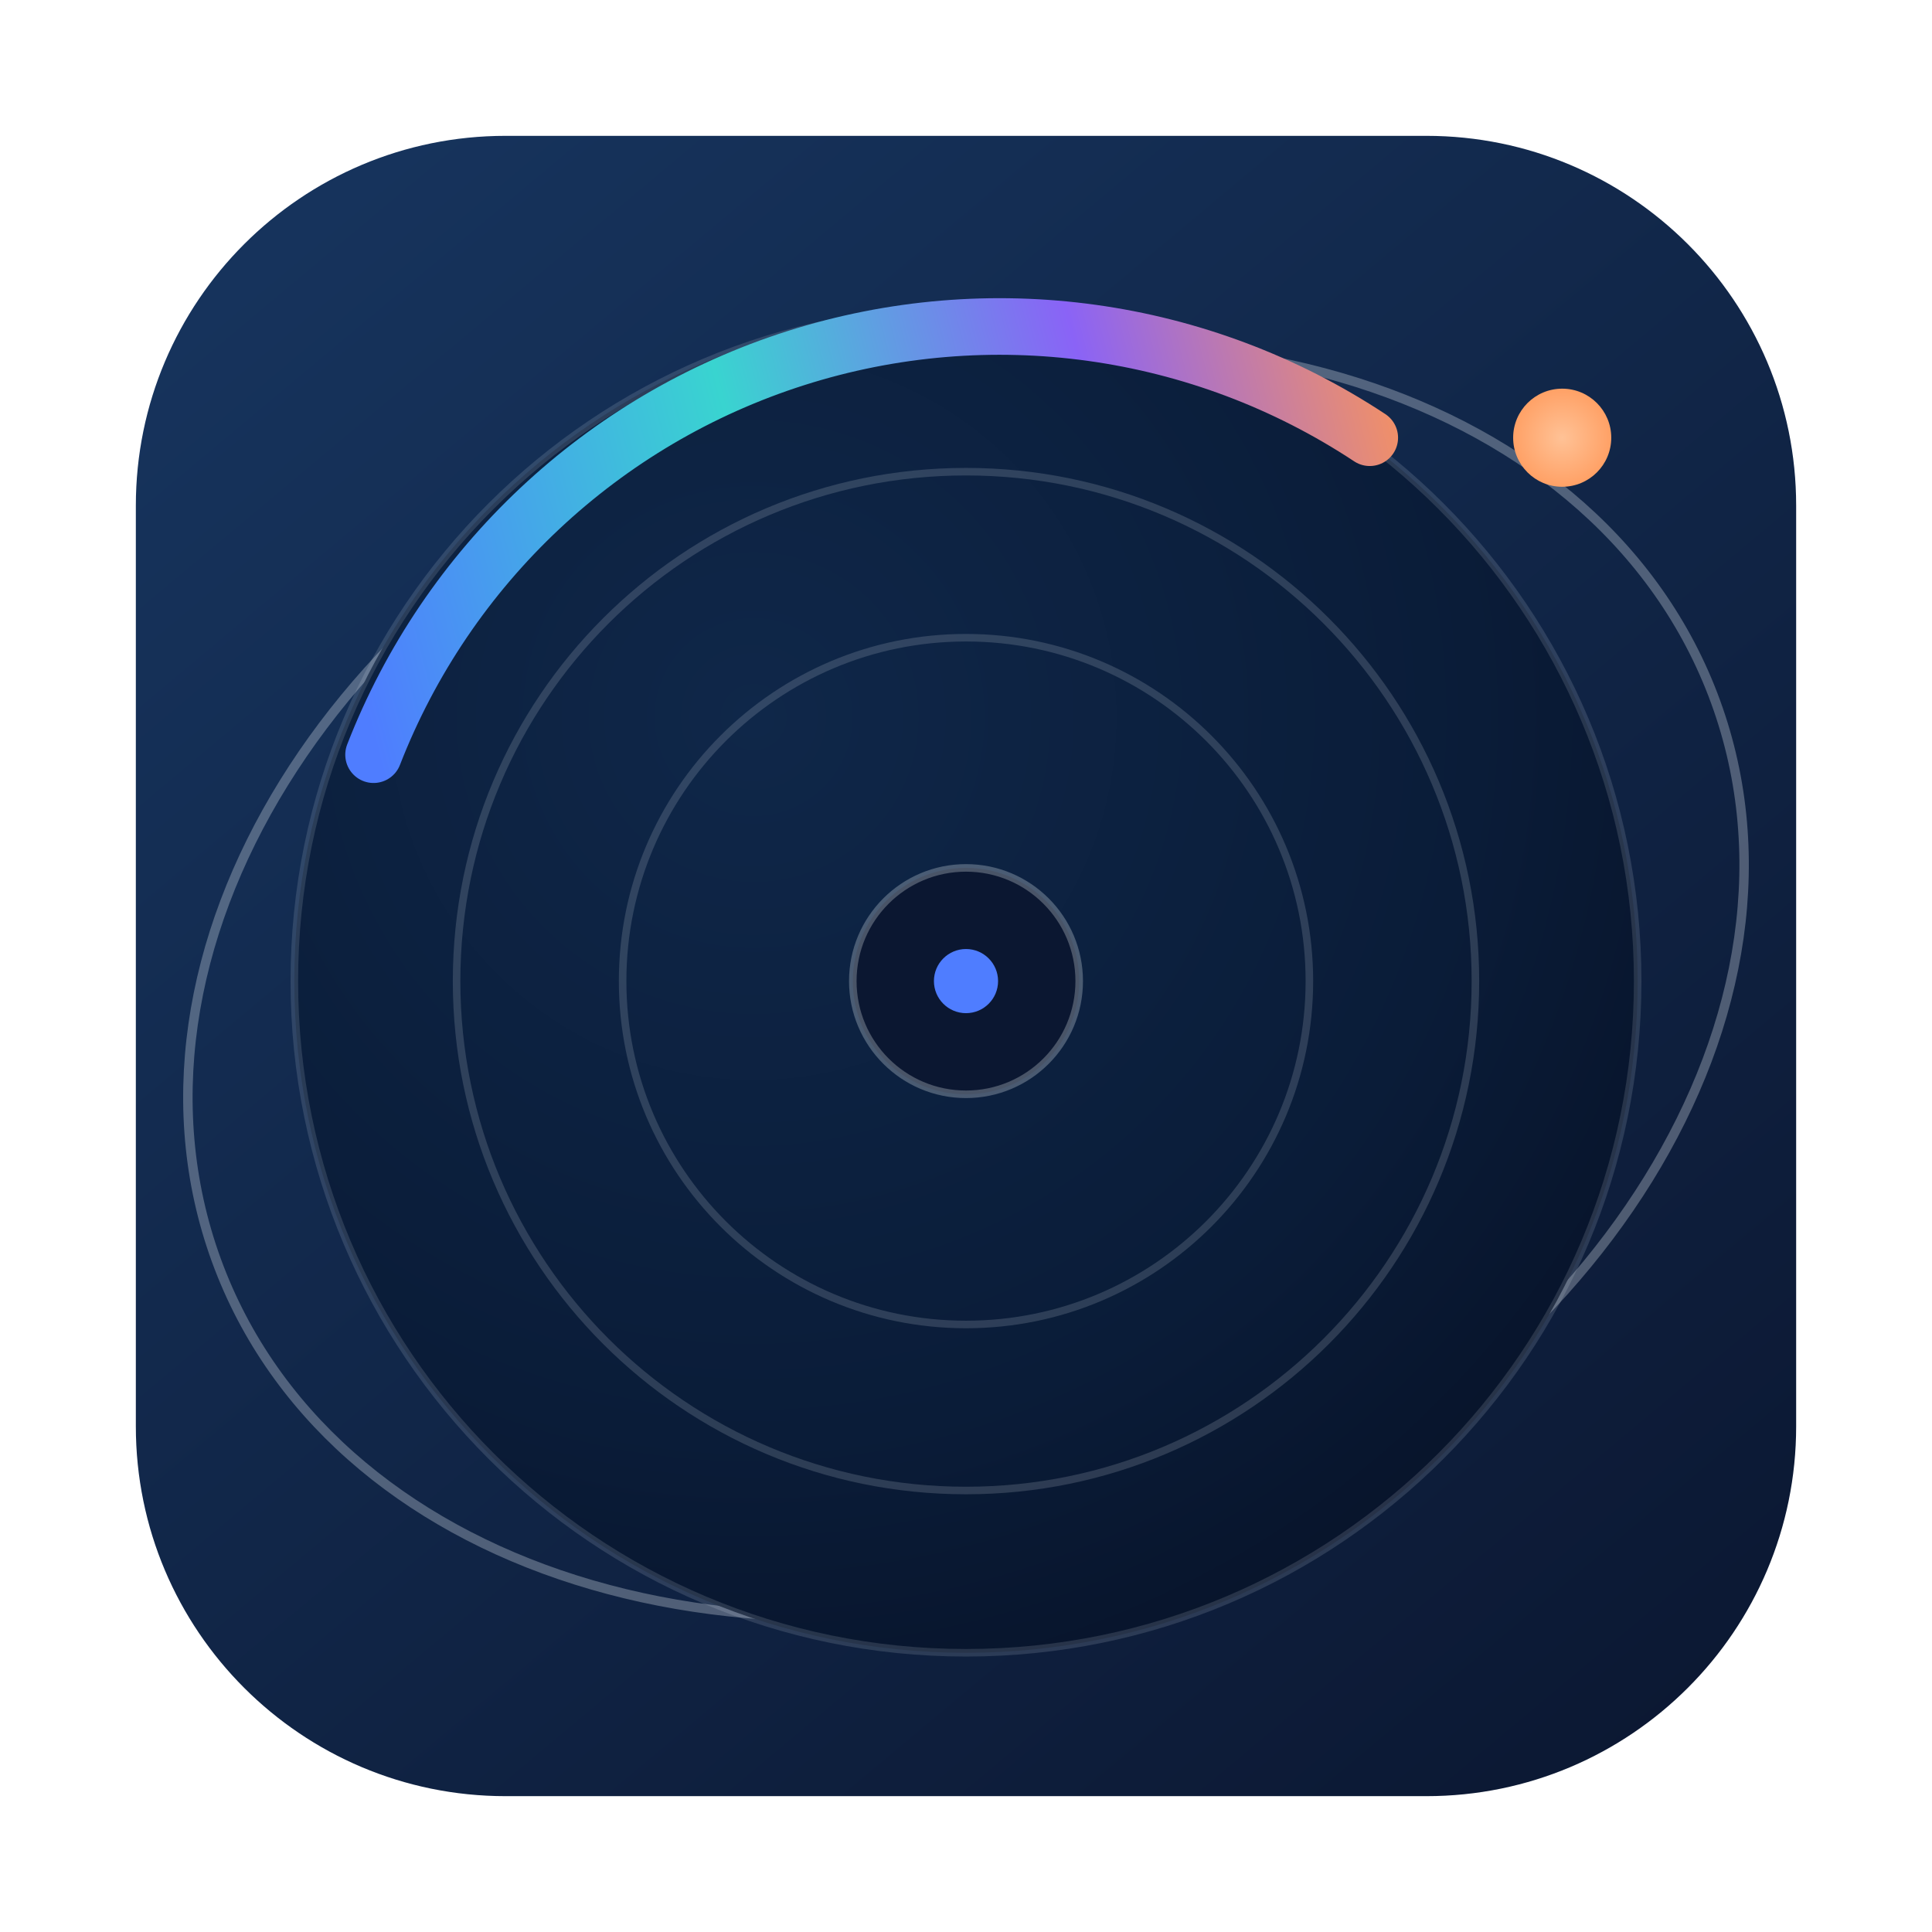
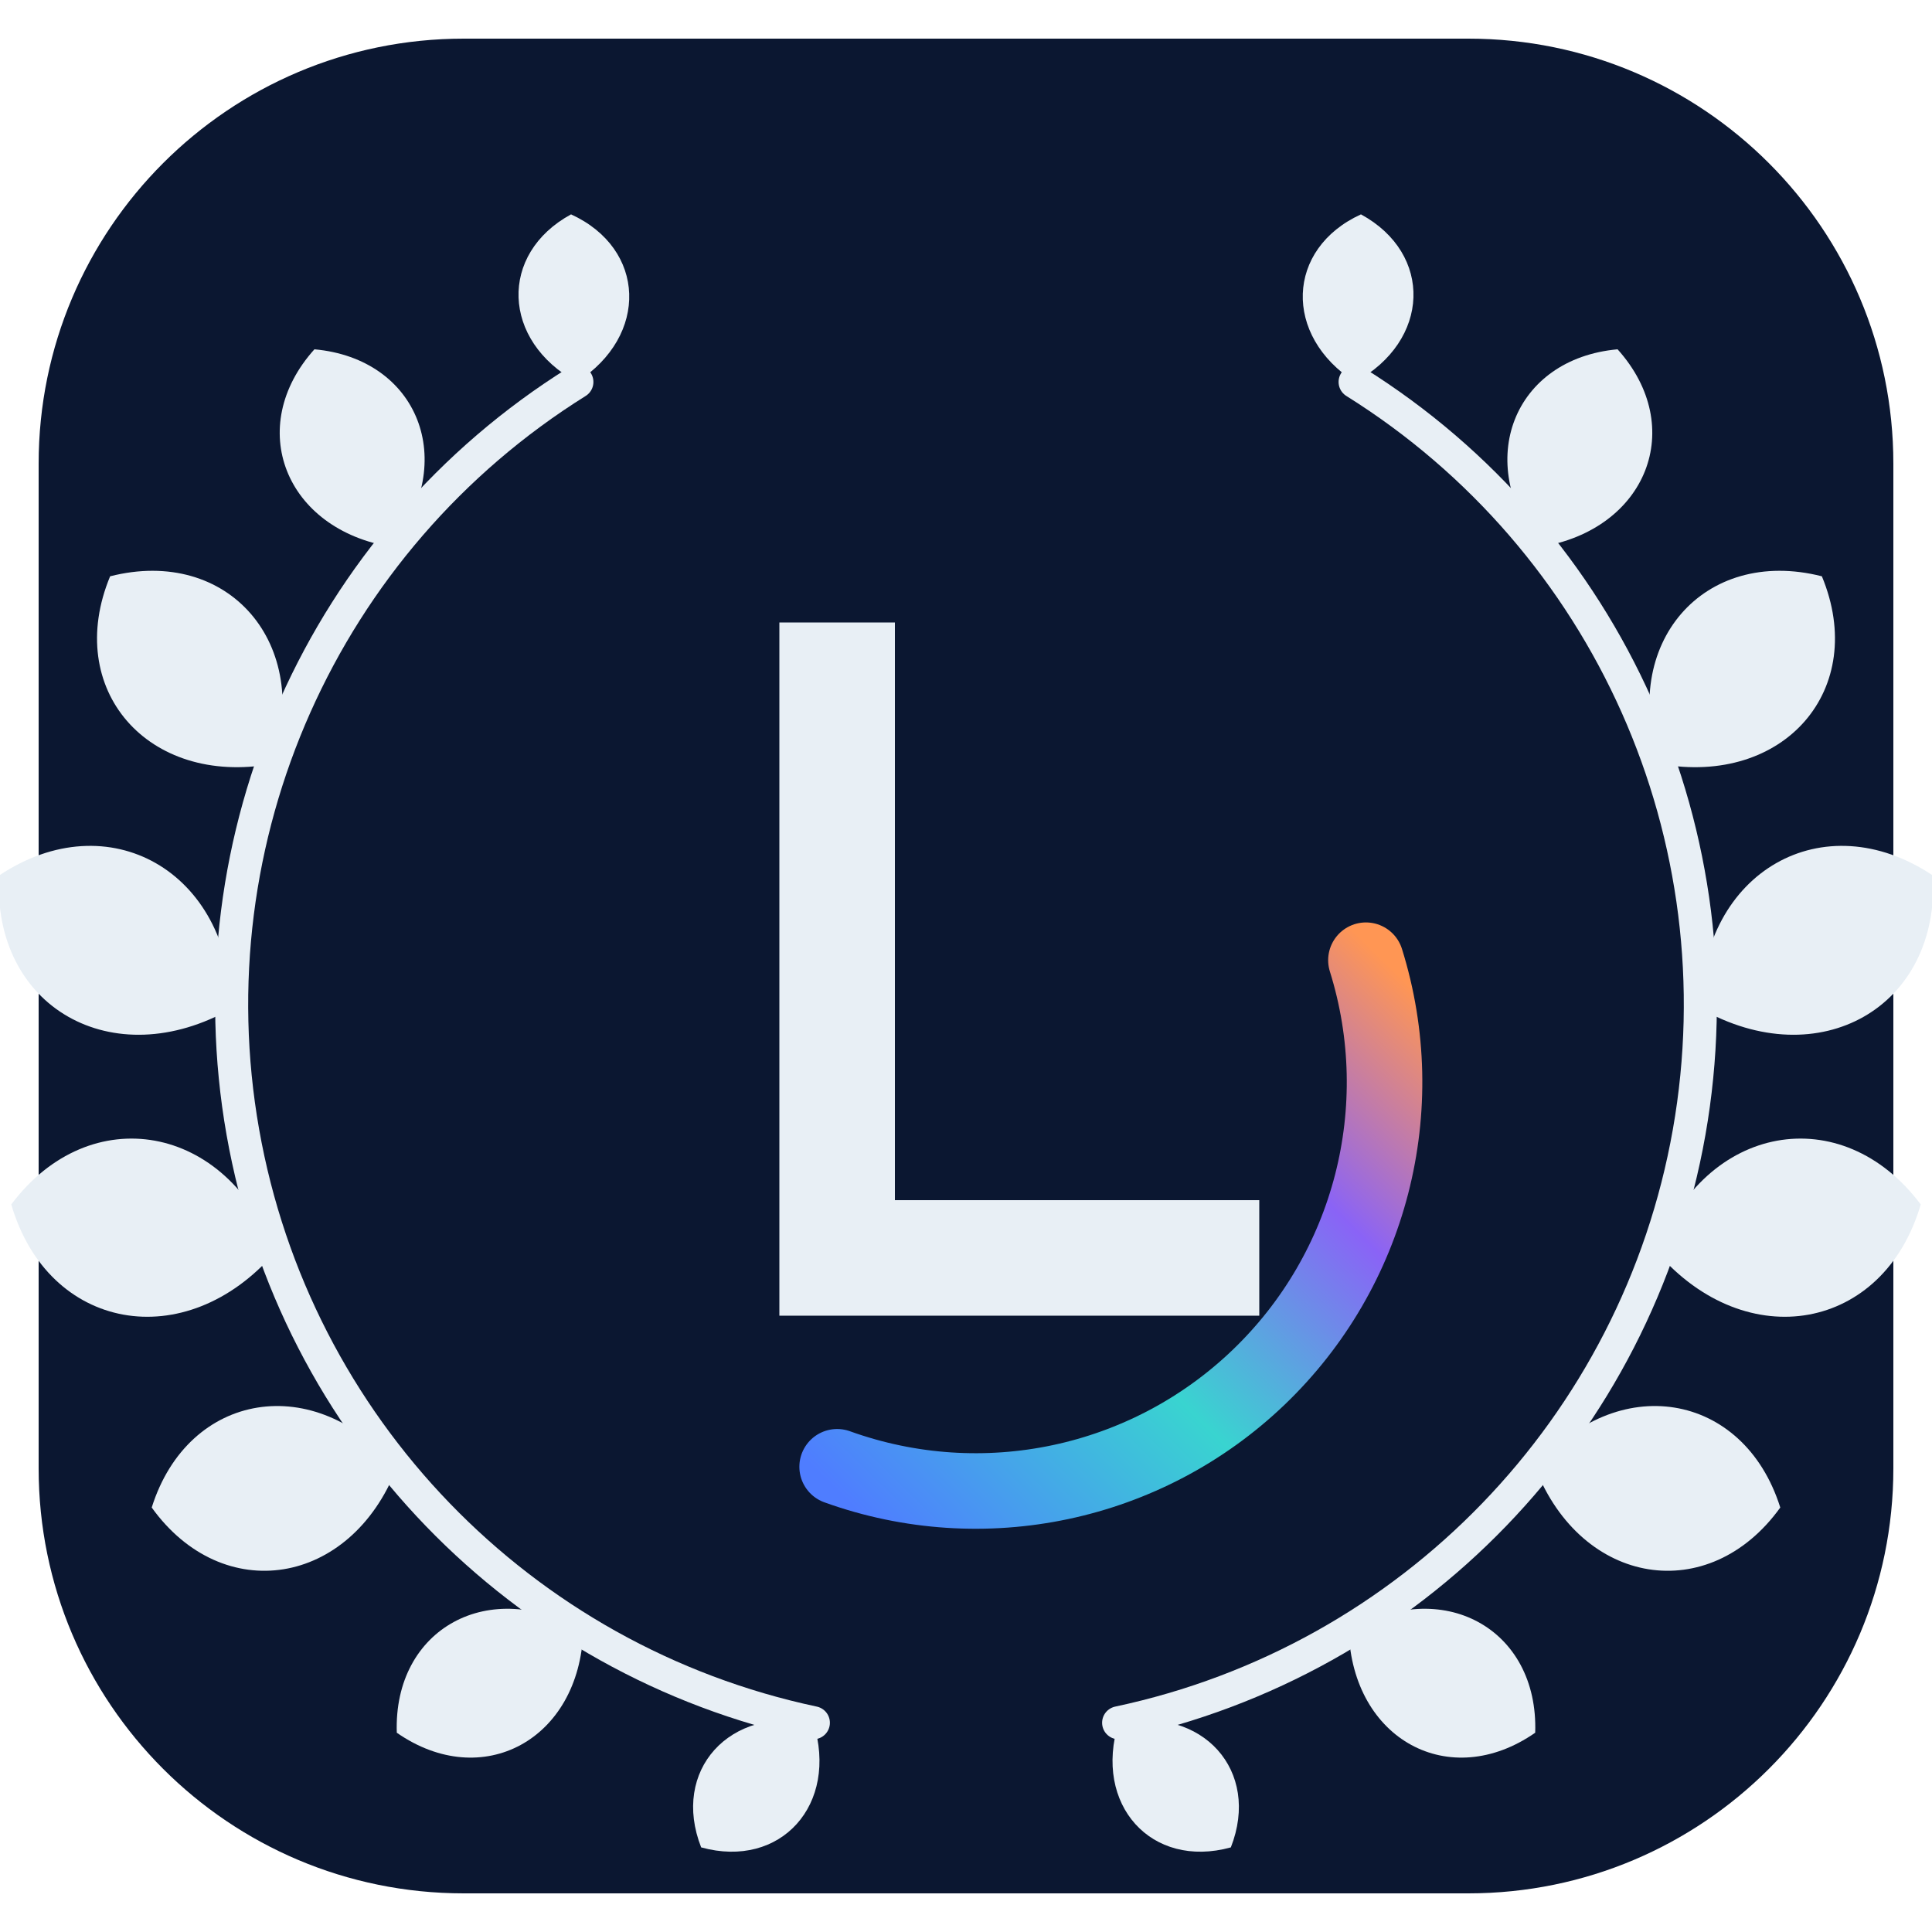
- <svg xmlns="http://www.w3.org/2000/svg" width="1024" height="1024" viewBox="0 0 1024 1024" fill="none">
+ <svg xmlns="http://www.w3.org/2000/svg" viewBox="0 0 100 100">
  <defs>
-     <linearGradient id="field" x1="160" y1="120" x2="880" y2="980" gradientUnits="userSpaceOnUse">
-       <stop stop-color="#16335c" />
-       <stop offset="1" stop-color="#0b1731" />
-     </linearGradient>
-     <radialGradient id="disc" cx="0" cy="0" r="1" gradientUnits="userSpaceOnUse" gradientTransform="translate(400 380) rotate(50) scale(640)">
-       <stop stop-color="#0f2749" />
-       <stop offset="0.6" stop-color="#0a1c38" />
-       <stop offset="1" stop-color="#060f23" />
-     </radialGradient>
-     <linearGradient id="spectrum" x1="190" y1="360" x2="760" y2="215" gradientUnits="userSpaceOnUse">
-       <stop stop-color="#4f7dff" />
-       <stop offset="0.38" stop-color="#39d4d0" />
-       <stop offset="0.7" stop-color="#8a63f6" />
+     <linearGradient id="lqSpectrum" x1="0" y1="1" x2="1" y2="0">
+       <stop offset="0" stop-color="#4f7dff" />
+       <stop offset="0.4" stop-color="#39d4d0" />
+       <stop offset="0.72" stop-color="#8a63f6" />
      <stop offset="1" stop-color="#ff9654" />
    </linearGradient>
-     <radialGradient id="planet" cx="0" cy="0" r="1" gradientUnits="userSpaceOnUse" gradientTransform="translate(828 232) scale(40)">
-       <stop stop-color="#ffc296" />
-       <stop offset="1" stop-color="#ff8f4c" />
-     </radialGradient>
  </defs>
-   <rect x="72" y="72" width="880" height="880" rx="196" fill="url(#field)" />
-   <g transform="rotate(-21 512 520)">
-     <ellipse cx="512" cy="520" rx="424" ry="322" stroke="#e8eff5" stroke-opacity="0.30" stroke-width="5" />
-   </g>
-   <circle cx="828" cy="232" r="26" fill="url(#planet)" />
-   <circle cx="512" cy="520" r="356" fill="url(#disc)" />
-   <circle cx="512" cy="520" r="356" stroke="#e8eff5" stroke-opacity="0.14" stroke-width="4" />
-   <circle cx="512" cy="520" r="270" stroke="#e8eff5" stroke-opacity="0.16" stroke-width="4" />
-   <circle cx="512" cy="520" r="182" stroke="#e8eff5" stroke-opacity="0.16" stroke-width="4" />
-   <path d="M198 400 A356 356 0 0 1 726 232" stroke="url(#spectrum)" stroke-width="30" stroke-linecap="round" fill="none" />
-   <circle cx="512" cy="520" r="60" fill="#0b1731" />
-   <circle cx="512" cy="520" r="60" stroke="#e8eff5" stroke-opacity="0.28" stroke-width="4" />
-   <circle cx="512" cy="520" r="17" fill="#4f7dff" />
+   <rect x="2" y="2" width="96" height="96" rx="22" fill="#0b1731" />
+   <path d="M0 0 C 2.26 -3.82, 6.77 -3.82, 8.68 0 C 6.77 3.82, 2.26 3.82, 0 0 Z" transform="translate(70.14 19.77) rotate(-88.00)" fill="#e8eff5" />
+   <path d="M0 0 C 2.86 -4.83, 8.57 -4.83, 10.99 0 C 8.57 4.83, 2.86 4.83, 0 0 Z" transform="translate(79.71 28.31) rotate(-68.57)" fill="#e8eff5" />
+   <path d="M0 0 C 3.34 -5.65, 10.01 -5.65, 12.84 0 C 10.01 5.65, 3.34 5.65, 0 0 Z" transform="translate(85.90 39.54) rotate(-49.14)" fill="#e8eff5" />
+   <path d="M0 0 C 3.61 -6.10, 10.82 -6.10, 13.87 0 C 10.82 6.10, 3.61 6.10, 0 0 Z" transform="translate(88.00 52.19) rotate(-29.71)" fill="#e8eff5" />
+   <path d="M0 0 C 3.61 -6.10, 10.82 -6.10, 13.87 0 C 10.82 6.10, 3.61 6.10, 0 0 Z" transform="translate(85.77 64.82) rotate(-10.29)" fill="#e8eff5" />
+   <path d="M0 0 C 3.34 -5.65, 10.01 -5.65, 12.84 0 C 10.01 5.65, 3.34 5.65, 0 0 Z" transform="translate(79.47 75.99) rotate(9.14)" fill="#e8eff5" />
+   <path d="M0 0 C 2.86 -4.83, 8.57 -4.83, 10.99 0 C 8.57 4.83, 2.86 4.83, 0 0 Z" transform="translate(69.81 84.43) rotate(28.57)" fill="#e8eff5" />
+   <path d="M0 0 C 2.26 -3.82, 6.77 -3.82, 8.68 0 C 6.77 3.82, 2.26 3.82, 0 0 Z" transform="translate(57.90 89.17) rotate(48.00)" fill="#e8eff5" />
+   <path d="M70.14 19.77 A 38 38 0 0 1 57.90 89.17" fill="none" stroke="#e8eff5" stroke-width="1.71" stroke-linecap="round" />
+   <path d="M0 0 C 2.26 -3.82, 6.77 -3.82, 8.68 0 C 6.77 3.82, 2.26 3.82, 0 0 Z" transform="translate(29.86 19.77) rotate(-92.00)" fill="#e8eff5" />
+   <path d="M0 0 C 2.86 -4.83, 8.57 -4.83, 10.99 0 C 8.57 4.83, 2.86 4.83, 0 0 Z" transform="translate(20.29 28.31) rotate(-111.43)" fill="#e8eff5" />
+   <path d="M0 0 C 3.34 -5.65, 10.01 -5.65, 12.84 0 C 10.01 5.65, 3.34 5.65, 0 0 Z" transform="translate(14.10 39.54) rotate(-130.86)" fill="#e8eff5" />
+   <path d="M0 0 C 3.61 -6.10, 10.82 -6.10, 13.87 0 C 10.82 6.10, 3.61 6.10, 0 0 Z" transform="translate(12.00 52.19) rotate(-150.29)" fill="#e8eff5" />
+   <path d="M0 0 C 3.61 -6.10, 10.82 -6.10, 13.87 0 C 10.82 6.10, 3.61 6.10, 0 0 Z" transform="translate(14.23 64.82) rotate(-169.71)" fill="#e8eff5" />
+   <path d="M0 0 C 3.34 -5.65, 10.01 -5.65, 12.84 0 C 10.01 5.65, 3.34 5.65, 0 0 Z" transform="translate(20.53 75.99) rotate(-189.14)" fill="#e8eff5" />
+   <path d="M0 0 C 2.86 -4.83, 8.57 -4.83, 10.99 0 C 8.57 4.83, 2.86 4.83, 0 0 Z" transform="translate(30.19 84.43) rotate(-208.57)" fill="#e8eff5" />
+   <path d="M0 0 C 2.26 -3.82, 6.77 -3.82, 8.68 0 C 6.77 3.82, 2.26 3.82, 0 0 Z" transform="translate(42.10 89.17) rotate(-228.00)" fill="#e8eff5" />
+   <path d="M29.86 19.77 A 38 38 0 0 0 42.10 89.17" fill="none" stroke="#e8eff5" stroke-width="1.71" stroke-linecap="round" />
+   <path d="M40.34 32.22 h5.98 v29.90 h18.86 v5.98 h-24.84 Z" fill="#e8eff5" />
+   <path d="M43.33 75.92 A 21.16 21.16 0 0 0 70.70 49.70" fill="none" stroke="url(#lqSpectrum)" stroke-width="3.91" stroke-linecap="round" />
</svg>
